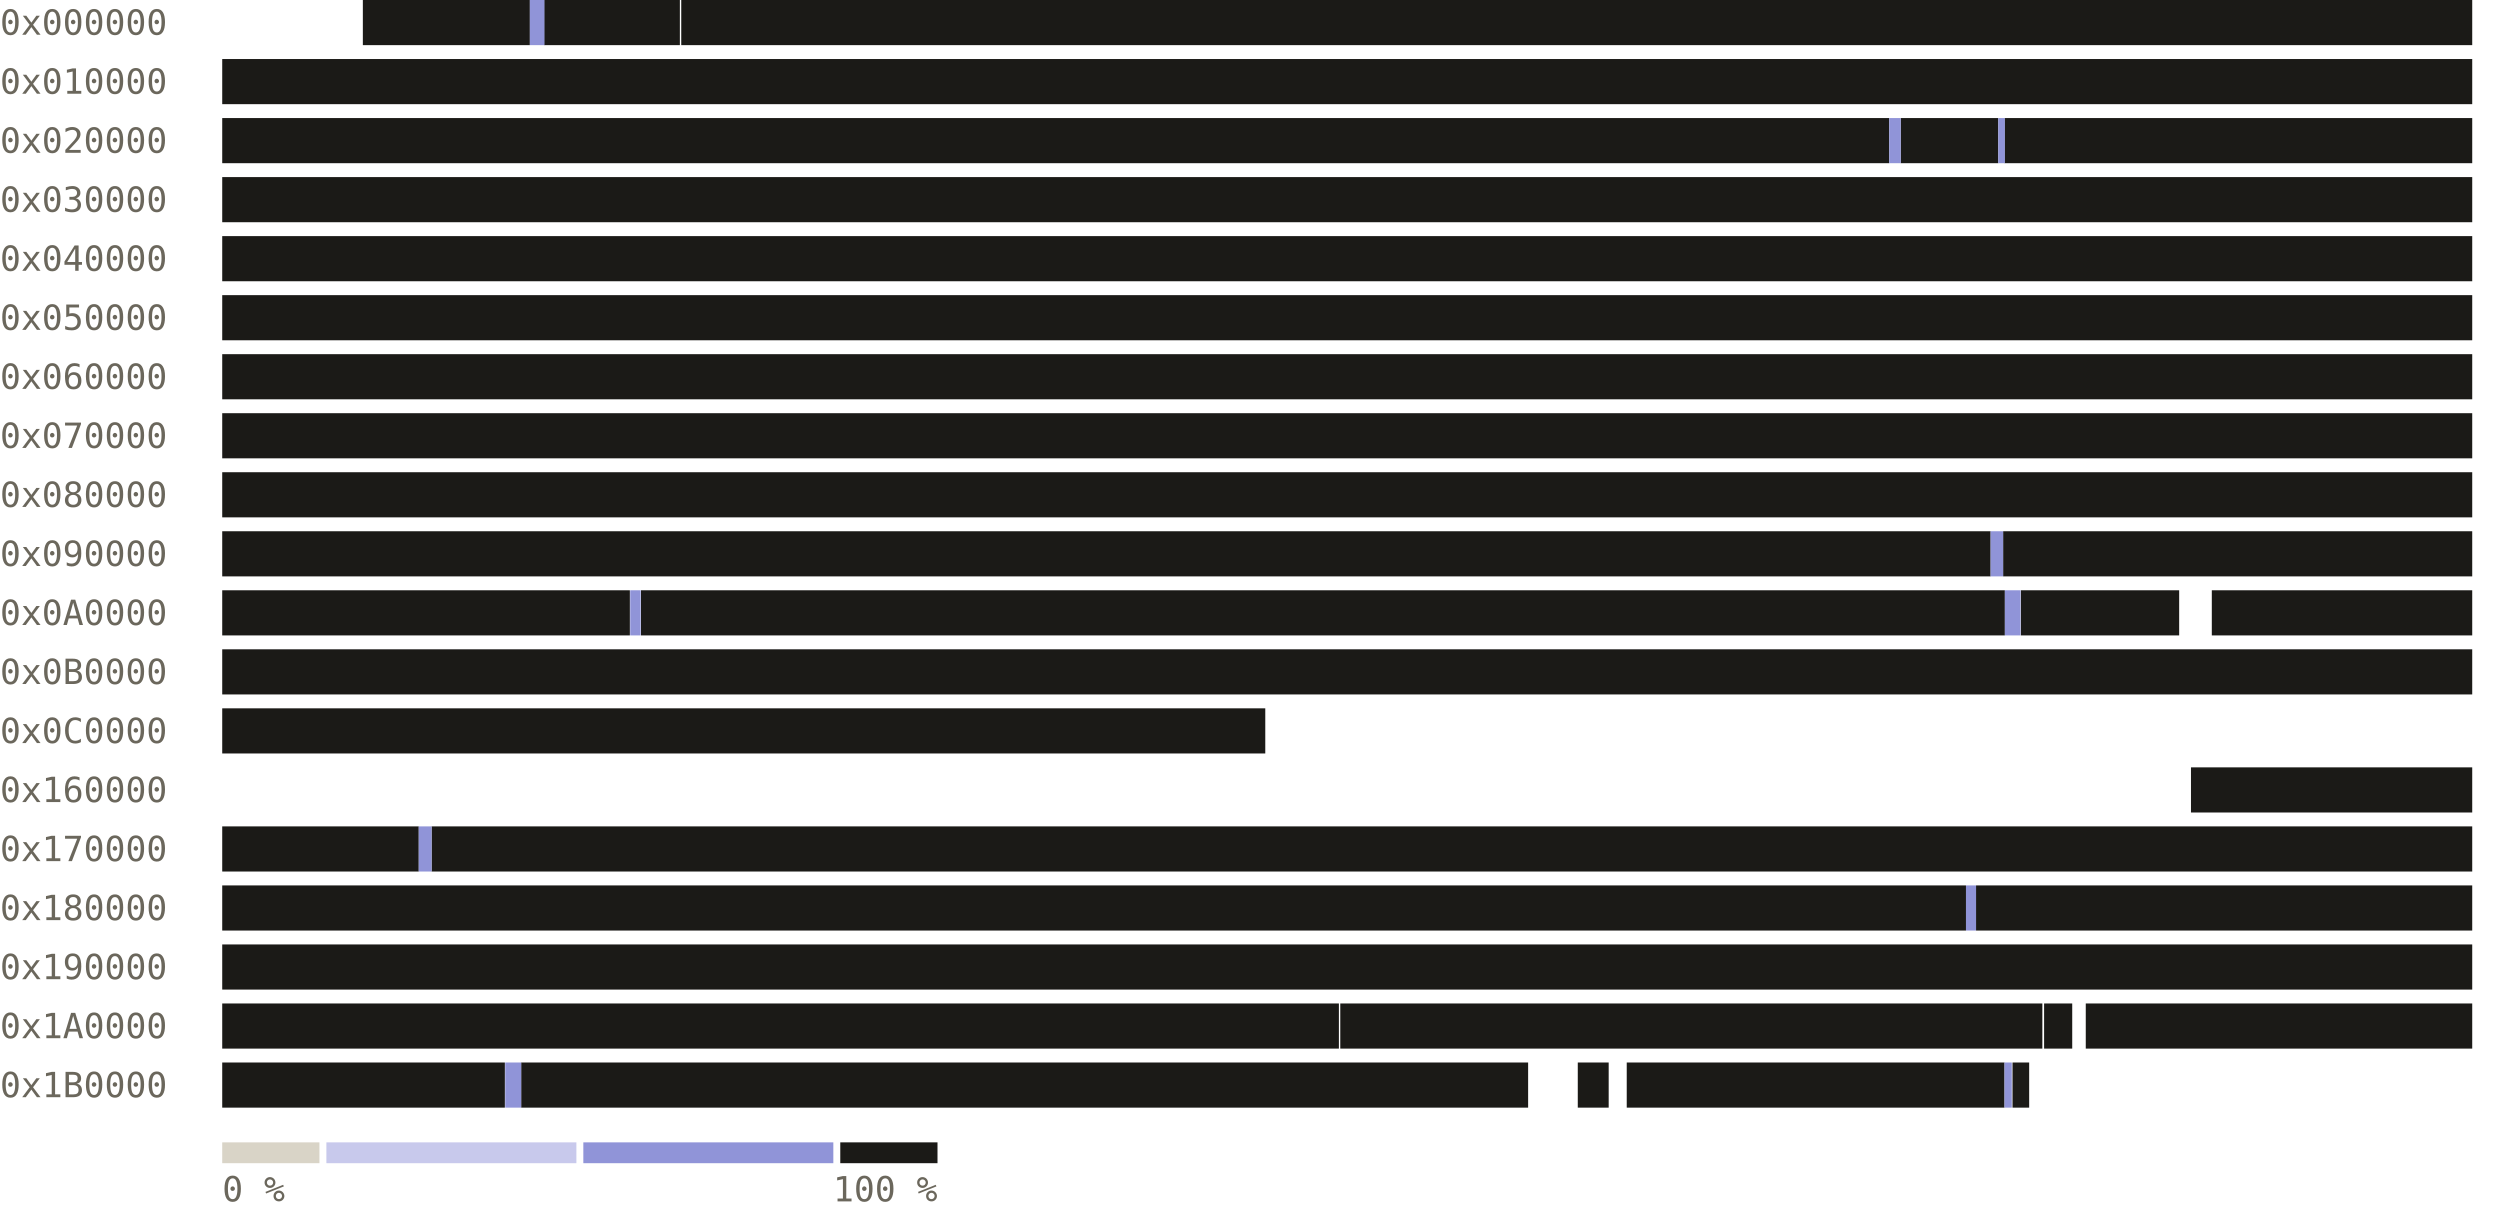
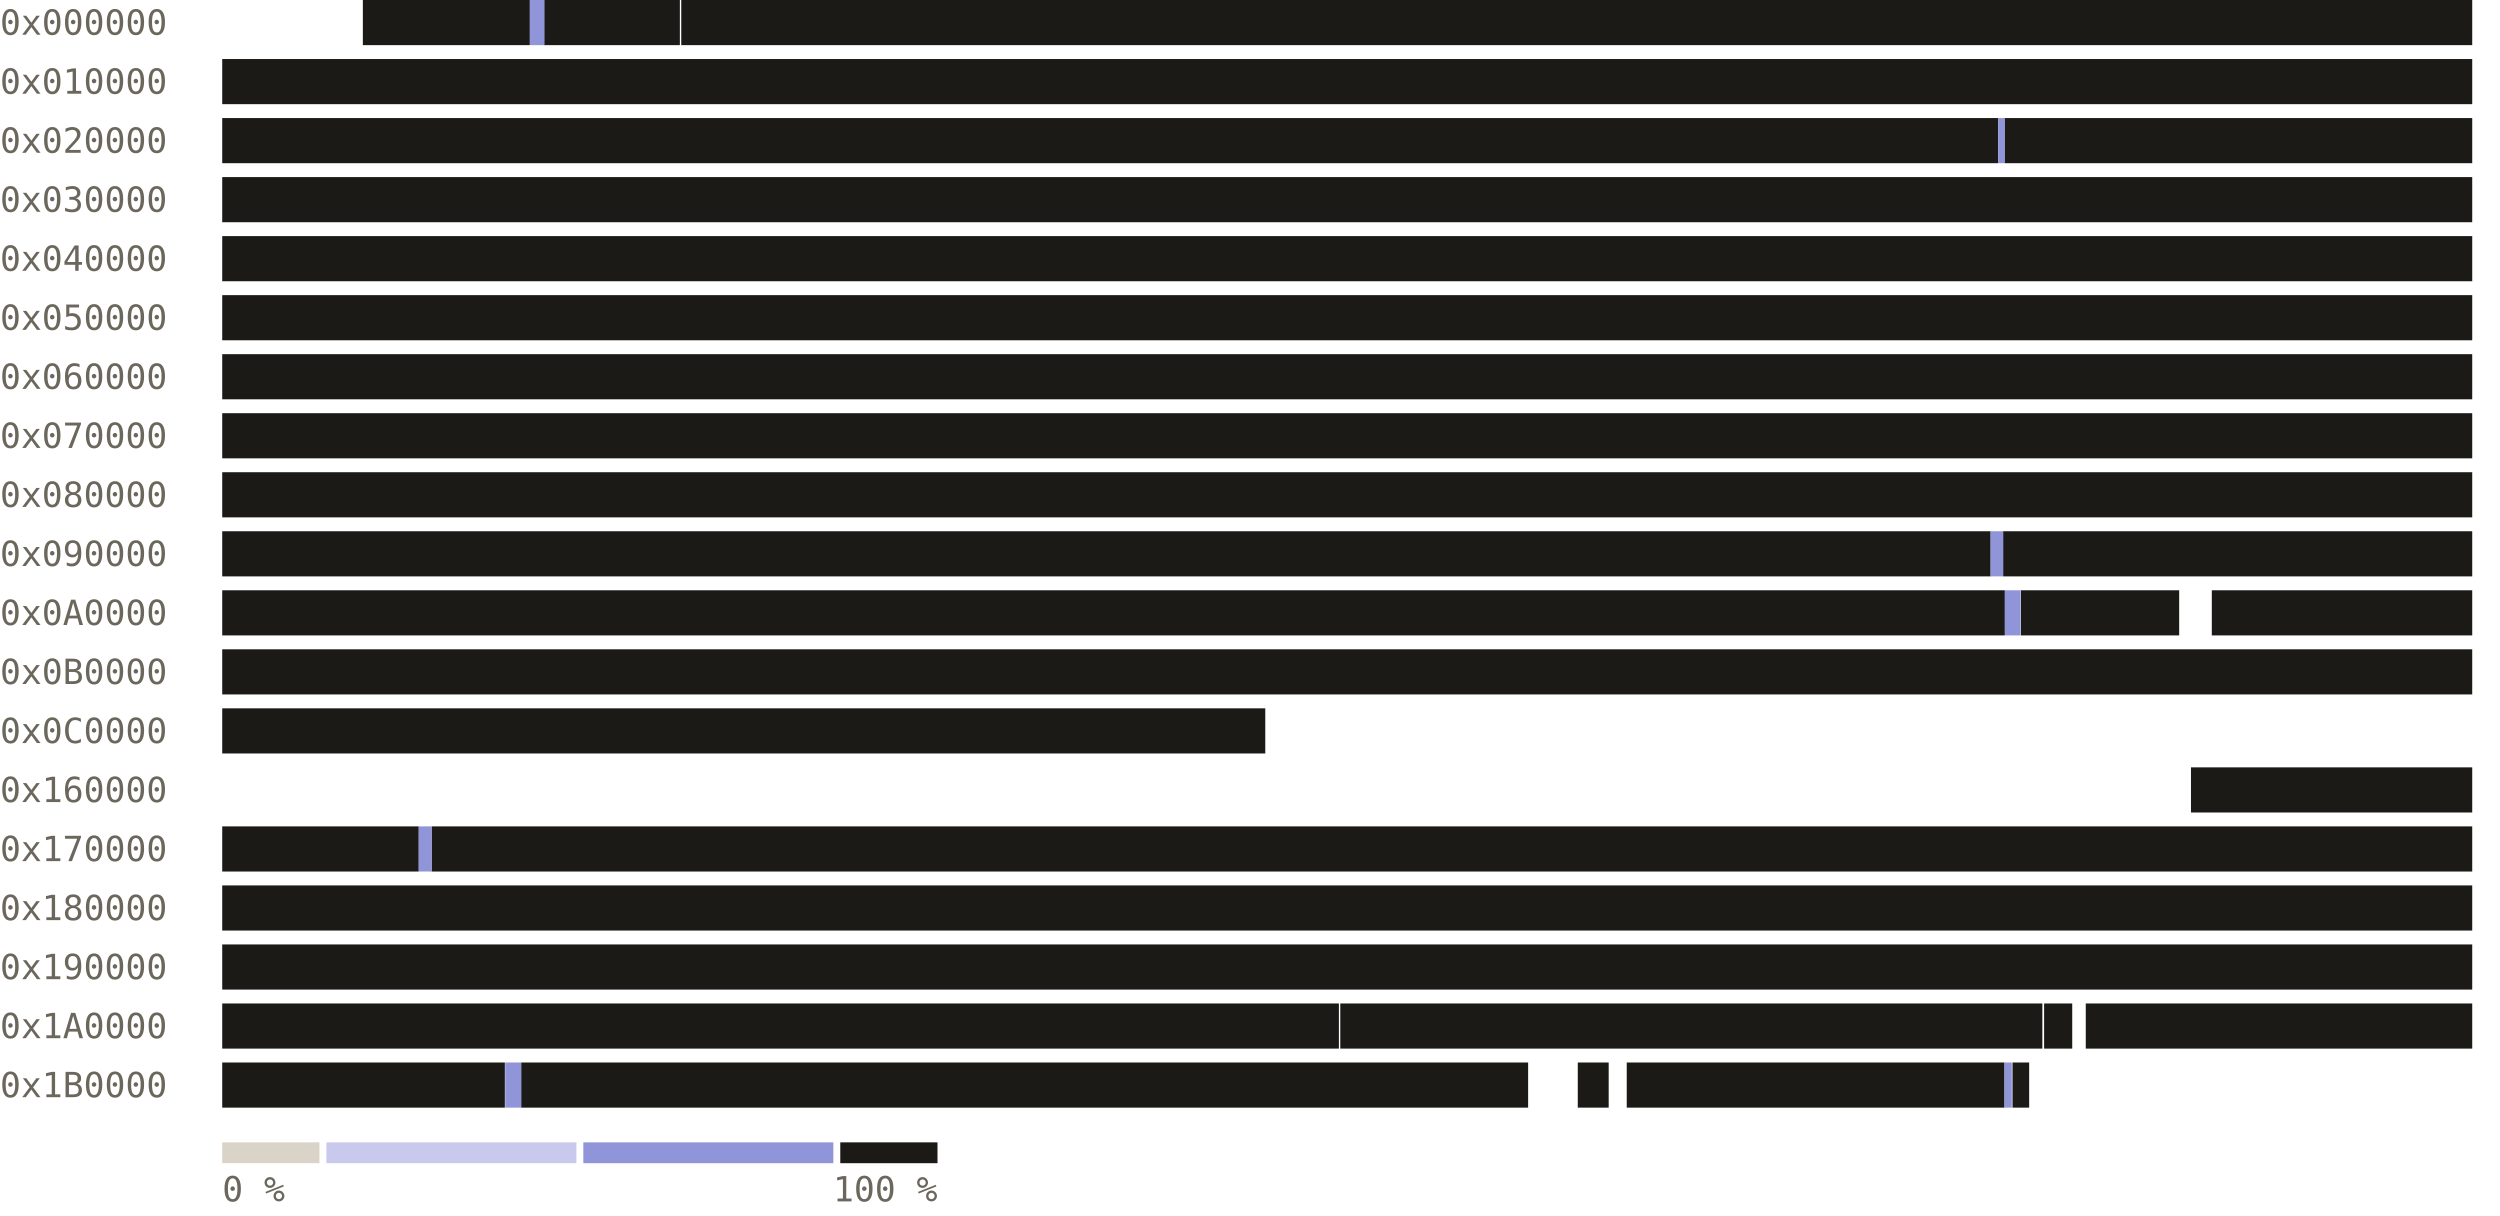
<svg xmlns="http://www.w3.org/2000/svg" viewBox="0 0 720 350" width="720" height="350">
  <style>text{font:10px monospace;fill:#6b675c}.q0{fill:#d9d4c7}.q1{fill:#e3e2f2}.q2{fill:#d6d6ef}.q3{fill:#c8c9ec}.q4{fill:#babce8}.q5{fill:#acafe4}.q6{fill:#9ea2df}.q7{fill:#9094d8}.q8{fill:#8186cf}.q9{fill:#7277c4}.q10{fill:#1b1a17}@media (prefers-color-scheme:dark){text{fill:#a8a293}.q0{fill:#4a463d}.q1{fill:#35375a}.q2{fill:#3c3f66}.q3{fill:#444772}.q4{fill:#4d517f}.q5{fill:#575b8c}.q6{fill:#62669a}.q7{fill:#6e72a8}.q8{fill:#7b7fb6}.q9{fill:#888cc4}.q10{fill:#d6d0bd}}</style>
  <text x="0" y="10">0x000000</text>
  <text x="0" y="27">0x010000</text>
  <text x="0" y="44">0x020000</text>
  <text x="0" y="61">0x030000</text>
  <text x="0" y="78">0x040000</text>
  <text x="0" y="95">0x050000</text>
  <text x="0" y="112">0x060000</text>
  <text x="0" y="129">0x070000</text>
  <text x="0" y="146">0x080000</text>
  <text x="0" y="163">0x090000</text>
  <text x="0" y="180">0x0A0000</text>
  <text x="0" y="197">0x0B0000</text>
  <text x="0" y="214">0x0C0000</text>
  <text x="0" y="231">0x160000</text>
  <text x="0" y="248">0x170000</text>
  <text x="0" y="265">0x180000</text>
  <text x="0" y="282">0x190000</text>
  <text x="0" y="299">0x1A0000</text>
  <text x="0" y="316">0x1B0000</text>
-   <path class="q10" d="M104.5 0h48.1v13h-48.1zM156.7 0h39.1v13h-39.1zM196.2 0h515.8v13h-515.8zM64 17h648v13h-648zM64 34h480.1v13h-480.1zM547.4 34h28.1v13h-28.1zM577.3 34h134.7v13h-134.7zM64 51h648v13h-648zM64 68h648v13h-648zM64 85h648v13h-648zM64 102h648v13h-648zM64 119h648v13h-648zM64 136h648v13h-648zM64 153h509.3v13h-509.3zM576.9 153h135.1v13h-135.1zM64 170h117.4v13h-117.4zM184.6 170h392.8v13h-392.8zM582 170h45.6v13h-45.6zM637 170h75v13h-75zM64 187h648v13h-648zM64 204h300.4v13h-300.4zM631 221h81v13h-81zM64 238h56.6v13h-56.6zM124.3 238h587.7v13h-587.7zM64 255h502.2v13h-502.2zM569.1 255h142.9v13h-142.9zM64 272h648v13h-648zM64 289h321.6v13h-321.6zM386 289h202.2v13h-202.2zM588.7 289h8.1v13h-8.1zM600.7 289h111.3v13h-111.3zM64 306h81.4v13h-81.4zM150.1 306h290v13h-290zM454.4 306h8.9v13h-8.9zM468.5 306h108.8v13h-108.8zM579.6 306h4.8v13h-4.8z" />
-   <path class="q7" d="M152.6 0h4.2v13h-4.2zM544.1 34h3.3v13h-3.3zM575.5 34h1.9v13h-1.9zM573.3 153h3.6v13h-3.6zM181.5 170h3v13h-3zM577.4 170h4.5v13h-4.5zM120.6 238h3.7v13h-3.7zM566.2 255h2.9v13h-2.9zM145.5 306h4.6v13h-4.6zM577.3 306h2.1v13h-2.1z" />
+   <path class="q10" d="M104.5 0h48.1v13h-48.1zM156.7 0h39.1v13h-39.1zM196.2 0h515.8v13h-515.8zM64 17h648v13h-648zM64 34h511.5v13h-511.5zM577.3 34h134.7v13h-134.7zM64 51h648v13h-648zM64 68h648v13h-648zM64 85h648v13h-648zM64 102h648v13h-648zM64 119h648v13h-648zM64 136h648v13h-648zM64 153h509.3v13h-509.3zM576.9 153h135.1v13h-135.1zM64 170h513.4v13h-513.4zM582 170h45.6v13h-45.6zM637 170h75v13h-75zM64 187h648v13h-648zM64 204h300.4v13h-300.4zM631 221h81v13h-81zM64 238h56.6v13h-56.6zM124.3 238h587.7v13h-587.7zM64 255h648v13h-648zM64 272h648v13h-648zM64 289h321.6v13h-321.6zM386 289h202.2v13h-202.2zM588.7 289h8.1v13h-8.1zM600.7 289h111.3v13h-111.3zM64 306h81.4v13h-81.4zM150.1 306h290v13h-290zM454.4 306h8.9v13h-8.9zM468.5 306h108.8v13h-108.8zM579.6 306h4.8v13h-4.8z" />
+   <path class="q7" d="M152.6 0h4.2v13h-4.2zM575.5 34h1.9v13h-1.9zM573.3 153h3.6v13h-3.6zM577.4 170h4.5v13h-4.5zM120.6 238h3.7v13h-3.7zM145.5 306h4.6v13h-4.6zM577.3 306h2.1v13h-2.1z" />
  <rect class="q0" x="64" y="329" width="28" height="6" />
  <rect class="q3" x="94" y="329" width="72" height="6" />
  <rect class="q7" x="168" y="329" width="72" height="6" />
  <rect class="q10" x="242" y="329" width="28" height="6" />
  <text x="64" y="346">0 %</text>
  <text x="270" y="346" text-anchor="end">100 %</text>
</svg>
